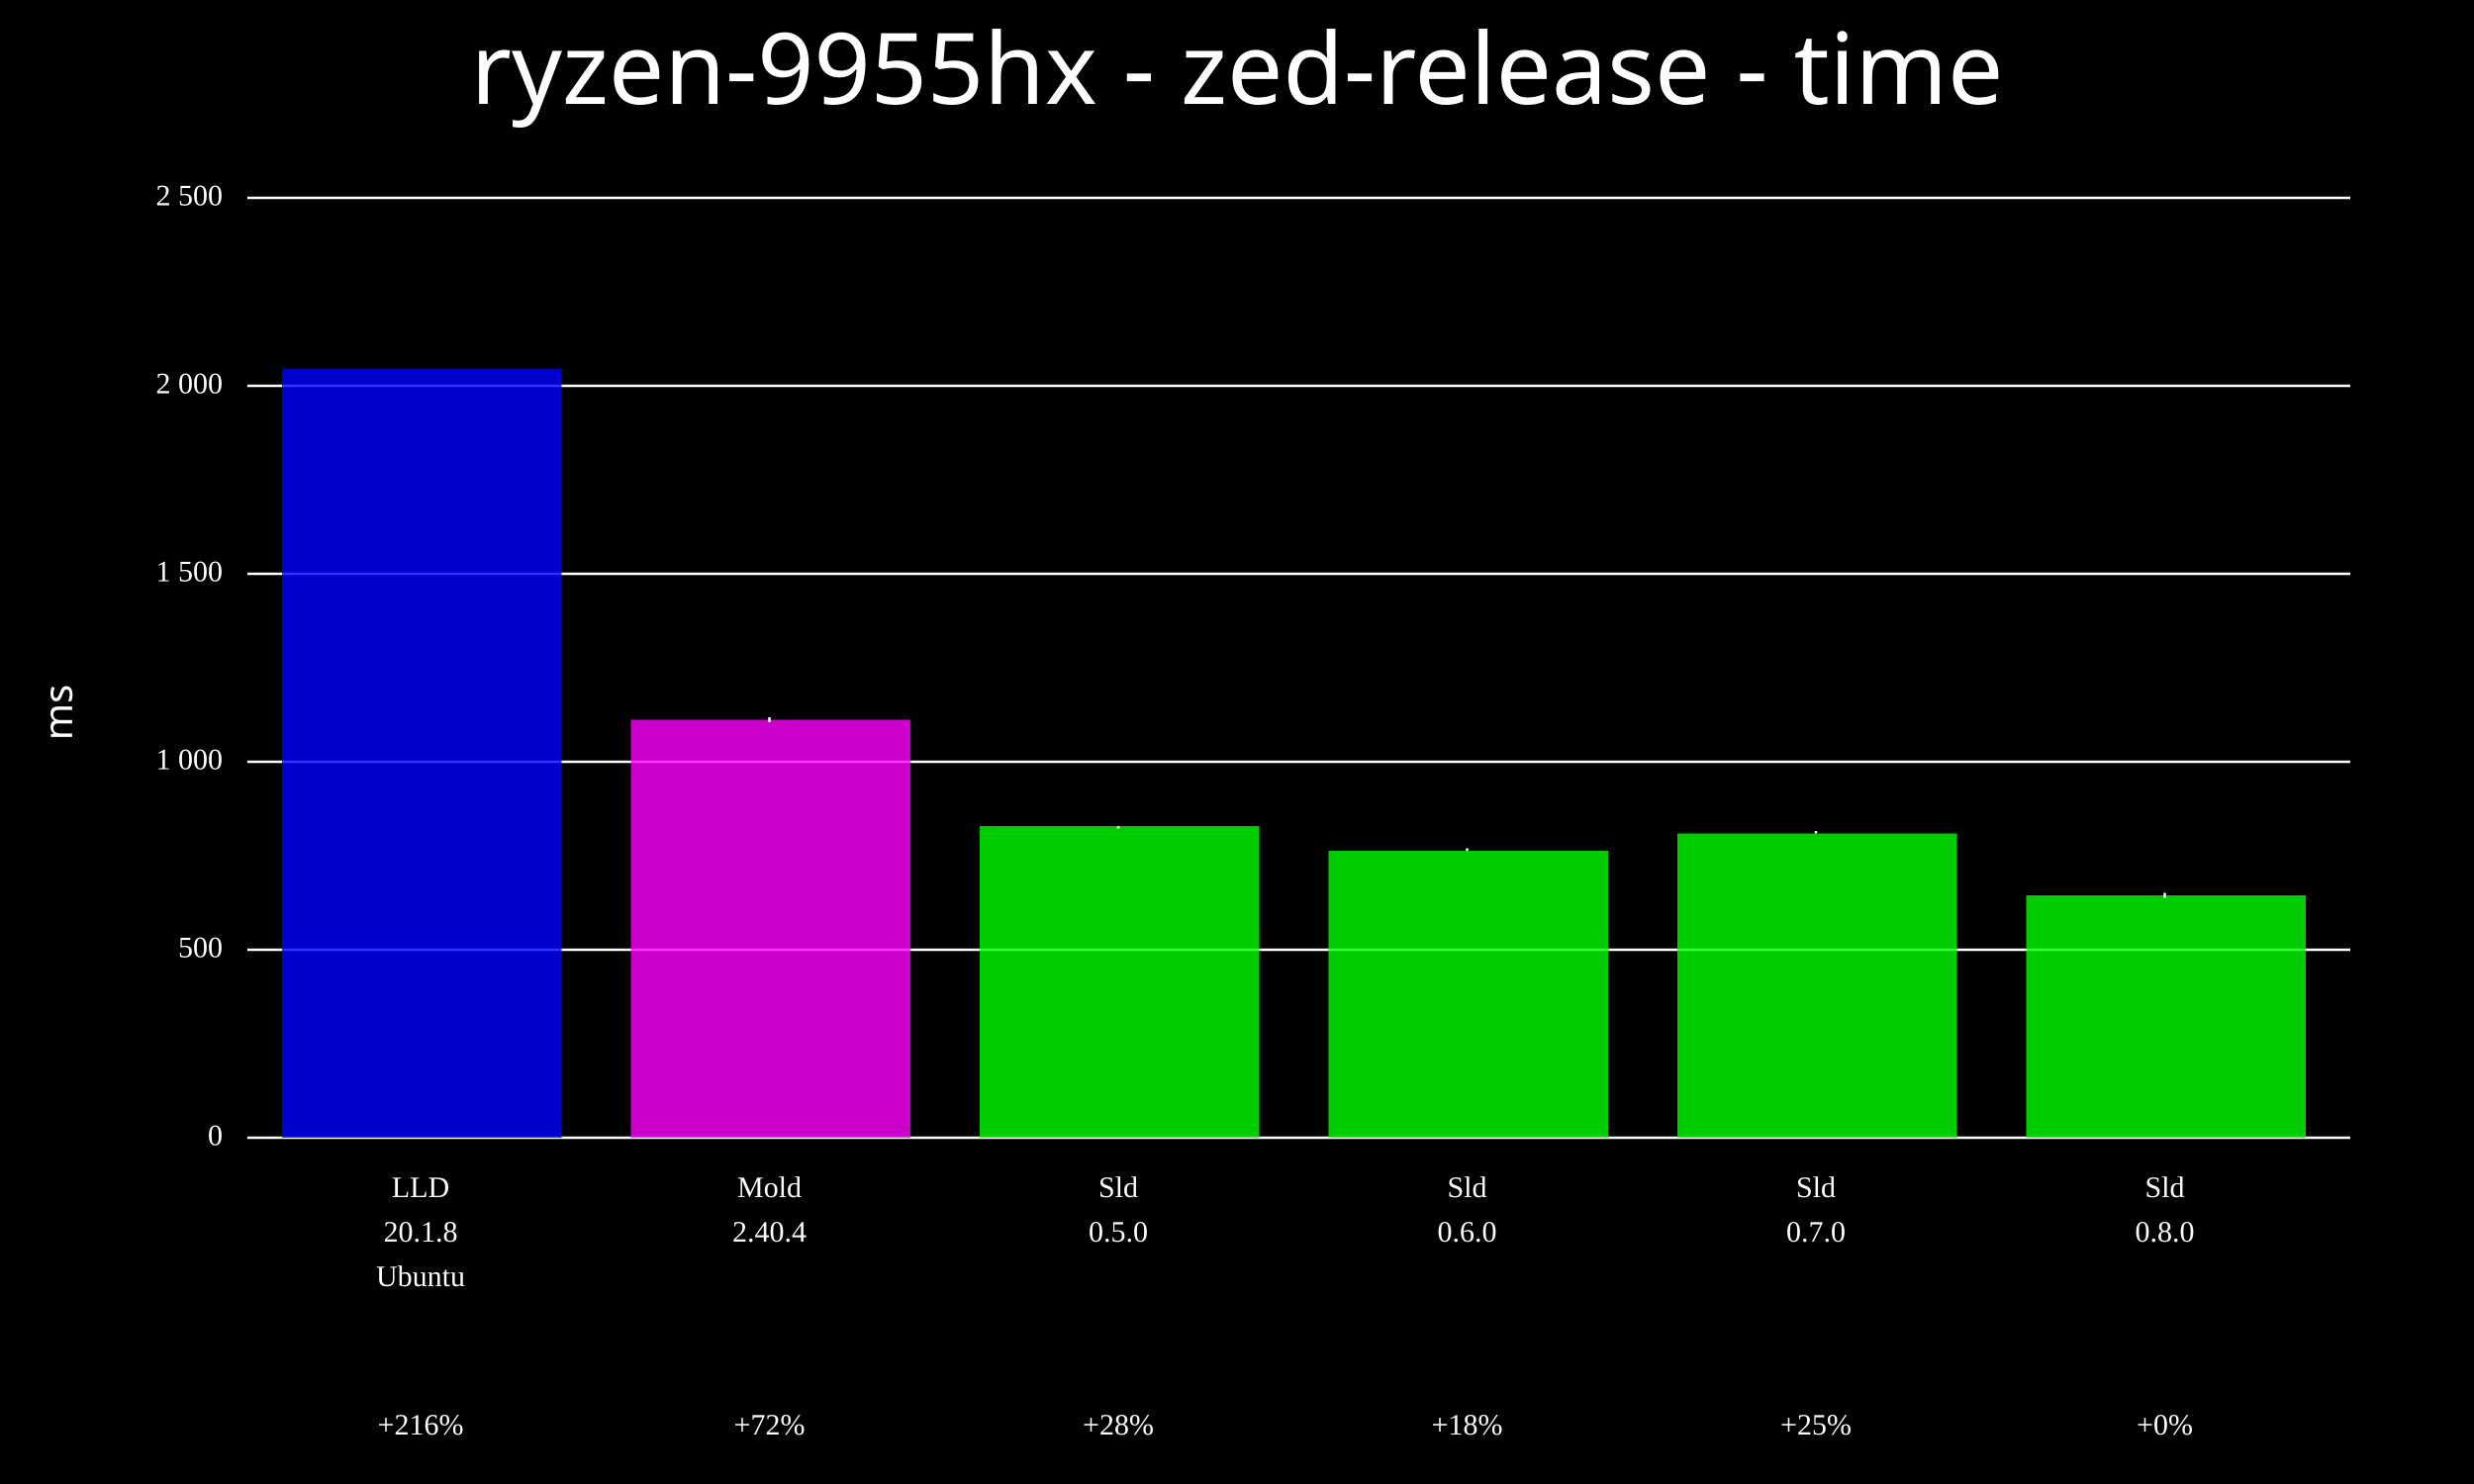
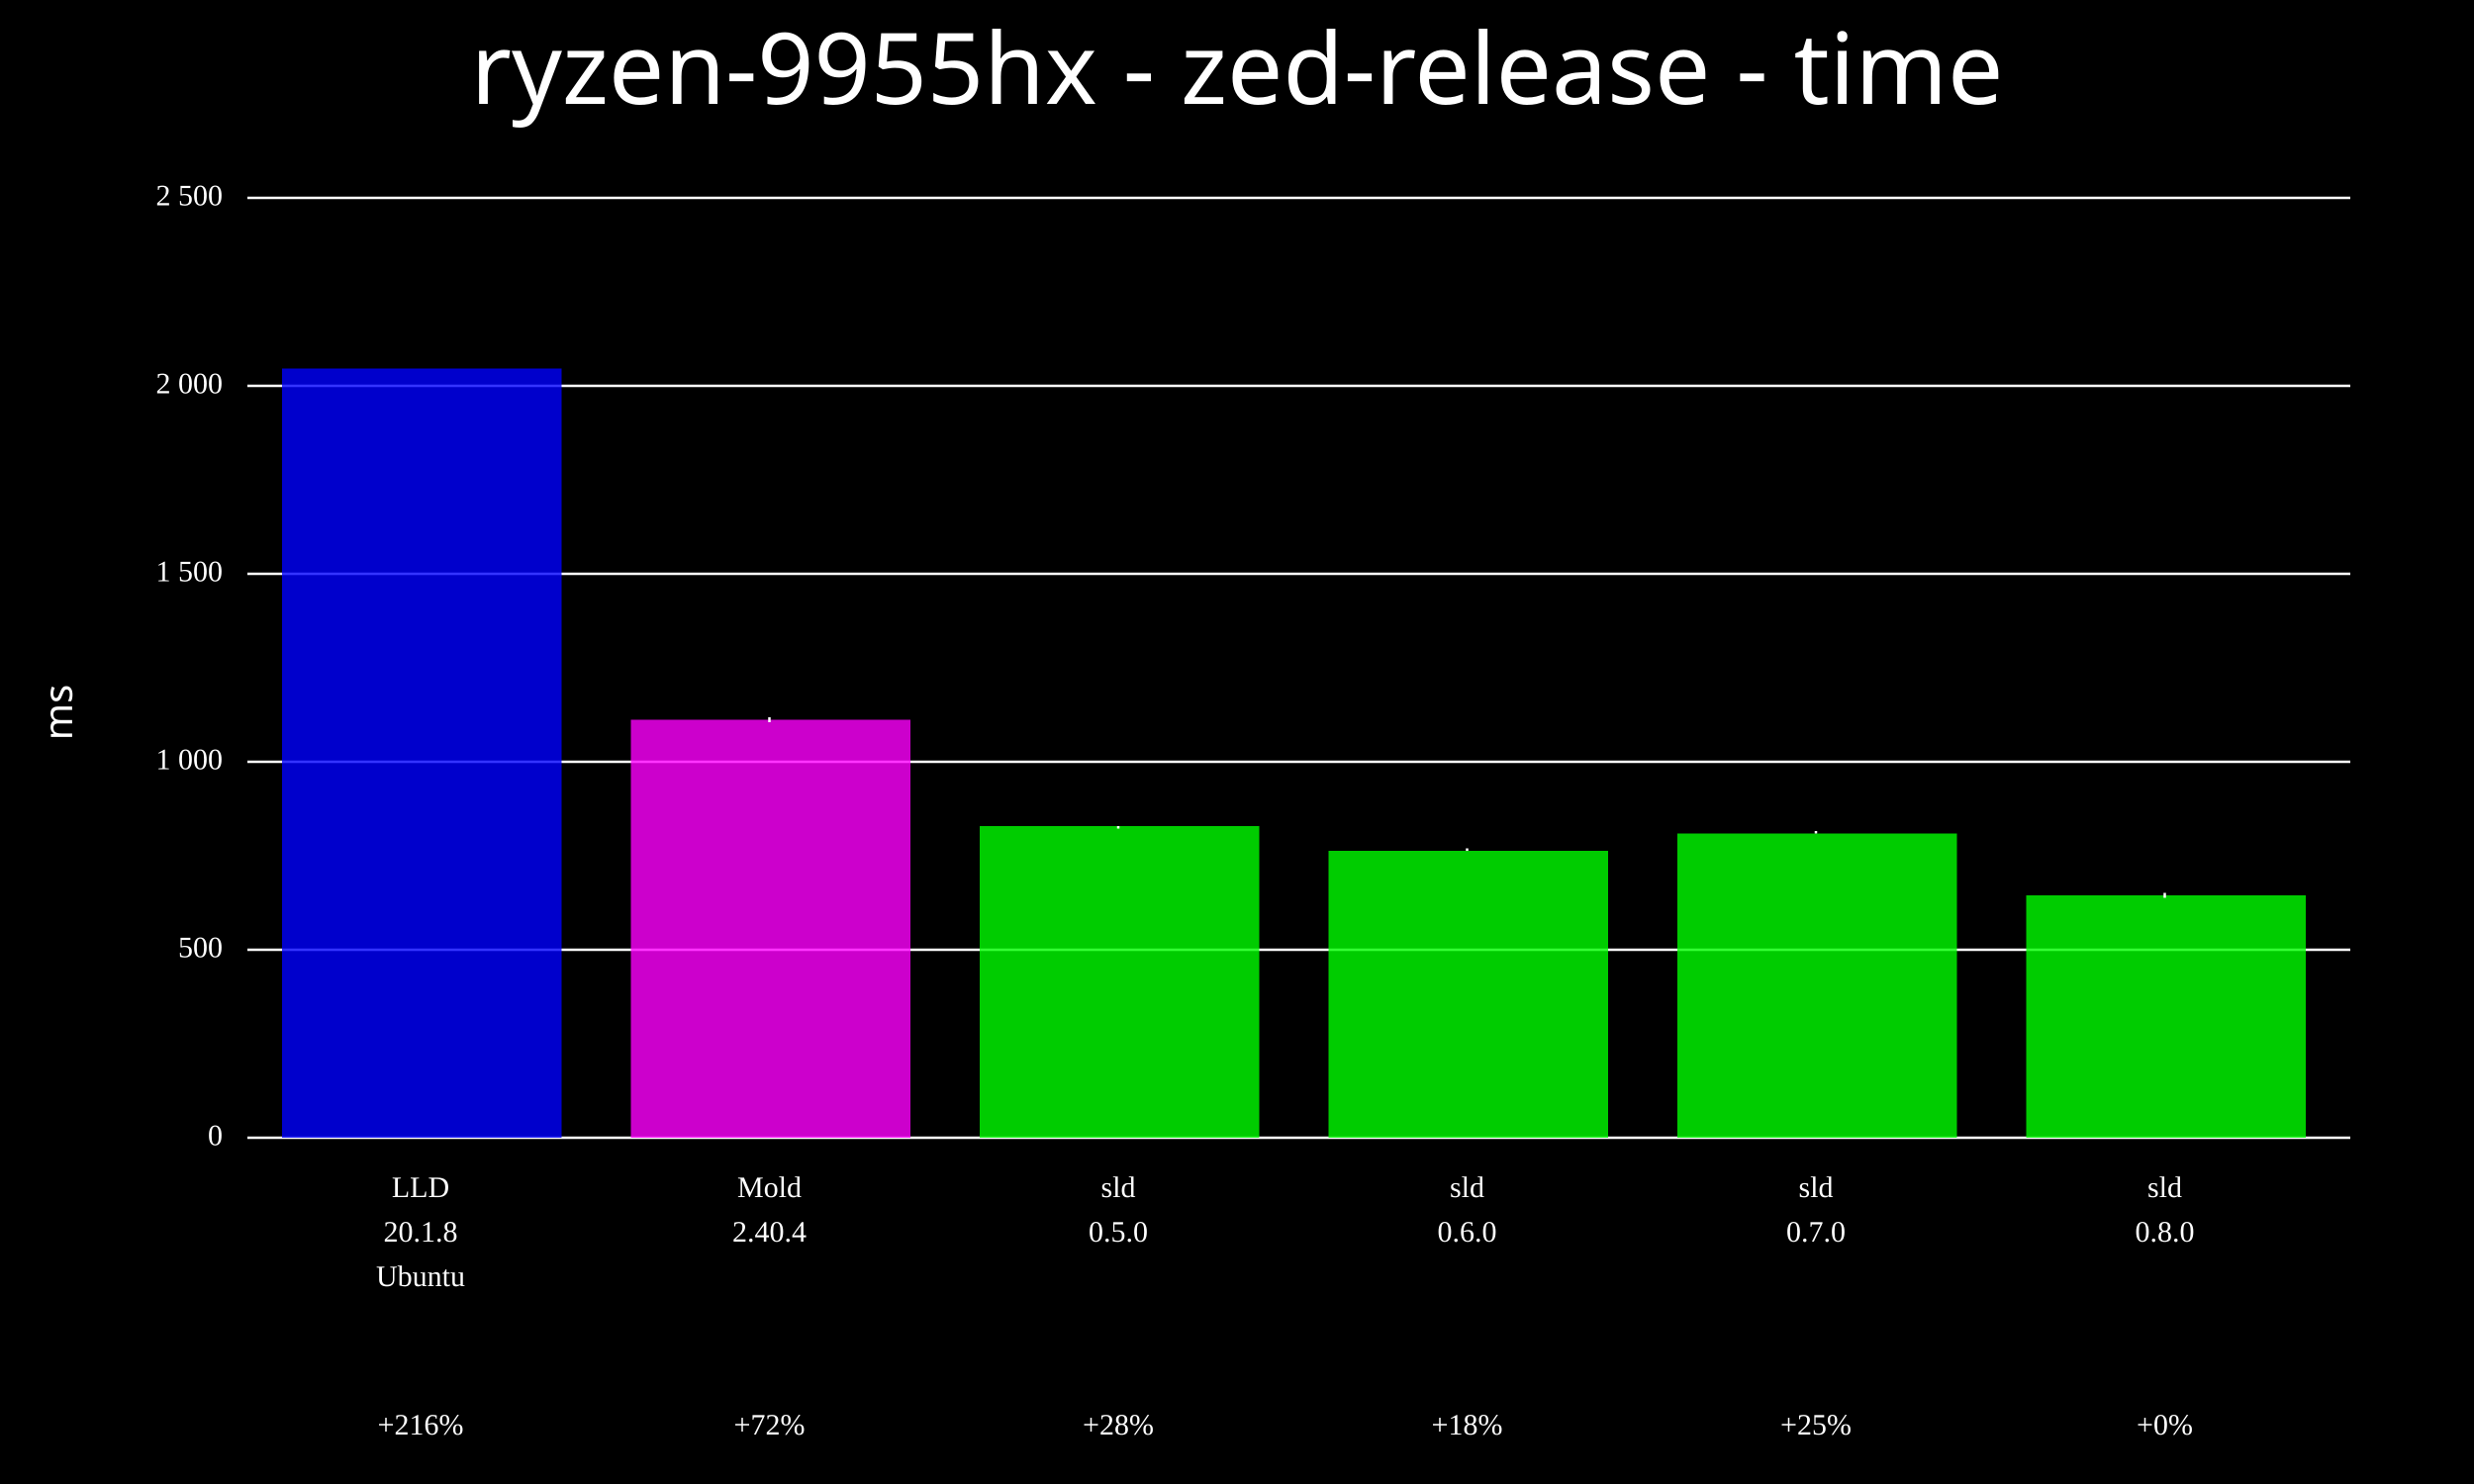
<svg xmlns="http://www.w3.org/2000/svg" width="1000" height="600" viewBox="0 0 1000 600">
  <rect x="0" y="0" width="1000" height="600" fill="#000000" />
  <text x="500" y="10" dy="0.8em" text-anchor="middle" font-family="sans-serif" font-size="40" fill="#FFFFFF">
ryzen-9955hx - zed-release - time</text>
  <text x="5" y="300" dy="0.76em" text-anchor="middle" font-family="sans-serif" font-size="16" fill="#FFFFFF" transform="rotate(270, 5, 288)">ms</text>
  <line x1="100" y1="460" x2="950" y2="460" stroke="#FFFFFF" />
  <text x="90" y="460" dy="0.5ex" text-anchor="end" fill="#FFFFFF">0</text>
  <line x1="100" y1="384" x2="950" y2="384" stroke="#FFFFFF" />
  <text x="90" y="384" dy="0.5ex" text-anchor="end" fill="#FFFFFF">500</text>
  <line x1="100" y1="308" x2="950" y2="308" stroke="#FFFFFF" />
  <text x="90" y="308" dy="0.5ex" text-anchor="end" fill="#FFFFFF">1 000</text>
  <line x1="100" y1="232" x2="950" y2="232" stroke="#FFFFFF" />
  <text x="90" y="232" dy="0.5ex" text-anchor="end" fill="#FFFFFF">1 500</text>
  <line x1="100" y1="156" x2="950" y2="156" stroke="#FFFFFF" />
  <text x="90" y="156" dy="0.5ex" text-anchor="end" fill="#FFFFFF">2 000</text>
  <line x1="100" y1="80" x2="950" y2="80" stroke="#FFFFFF" />
  <text x="90" y="80" dy="0.5ex" text-anchor="end" fill="#FFFFFF">2 500</text>
  <rect fill="#0000FF" opacity="0.8" x="114" y="149" width="113" height="311" />
  <line stroke="#FFFFFF" x1="170" y1="149" x2="170" y2="149" />
  <text x="170" y="484" fill="#FFFFFF" text-anchor="middle">LLD</text>
  <text x="170" y="502" fill="#FFFFFF" text-anchor="middle">20.1.8</text>
  <text x="170" y="520" fill="#FFFFFF" text-anchor="middle">Ubuntu</text>
  <text x="170" y="580" fill="#FFFFFF" text-anchor="middle">+216%</text>
  <rect fill="#FF00FF" opacity="0.8" x="255" y="291" width="113" height="169" />
  <line stroke="#FFFFFF" x1="311" y1="290" x2="311" y2="292" />
  <text x="311" y="484" fill="#FFFFFF" text-anchor="middle">Mold</text>
  <text x="311" y="502" fill="#FFFFFF" text-anchor="middle">2.40.4</text>
  <text x="311" y="580" fill="#FFFFFF" text-anchor="middle">+72%</text>
  <rect fill="#00FF00" opacity="0.8" x="396" y="334" width="113" height="126" />
  <line stroke="#FFFFFF" x1="452" y1="334" x2="452" y2="335" />
-   <text x="452" y="484" fill="#FFFFFF" text-anchor="middle">Sld</text>
+   <text x="452" y="484" fill="#FFFFFF" text-anchor="middle">sld</text>
  <text x="452" y="502" fill="#FFFFFF" text-anchor="middle">0.5.0</text>
  <text x="452" y="580" fill="#FFFFFF" text-anchor="middle">+28%</text>
  <rect fill="#00FF00" opacity="0.8" x="537" y="344" width="113" height="116" />
  <line stroke="#FFFFFF" x1="593" y1="343" x2="593" y2="344" />
-   <text x="593" y="484" fill="#FFFFFF" text-anchor="middle">Sld</text>
+   <text x="593" y="484" fill="#FFFFFF" text-anchor="middle">sld</text>
  <text x="593" y="502" fill="#FFFFFF" text-anchor="middle">0.6.0</text>
  <text x="593" y="580" fill="#FFFFFF" text-anchor="middle">+18%</text>
  <rect fill="#00FF00" opacity="0.8" x="678" y="337" width="113" height="123" />
  <line stroke="#FFFFFF" x1="734" y1="336" x2="734" y2="337" />
-   <text x="734" y="484" fill="#FFFFFF" text-anchor="middle">Sld</text>
+   <text x="734" y="484" fill="#FFFFFF" text-anchor="middle">sld</text>
  <text x="734" y="502" fill="#FFFFFF" text-anchor="middle">0.7.0</text>
  <text x="734" y="580" fill="#FFFFFF" text-anchor="middle">+25%</text>
  <rect fill="#00FF00" opacity="0.8" x="819" y="362" width="113" height="98" />
  <line stroke="#FFFFFF" x1="875" y1="361" x2="875" y2="363" />
-   <text x="875" y="484" fill="#FFFFFF" text-anchor="middle">Sld</text>
+   <text x="875" y="484" fill="#FFFFFF" text-anchor="middle">sld</text>
  <text x="875" y="502" fill="#FFFFFF" text-anchor="middle">0.8.0</text>
  <text x="875" y="580" fill="#FFFFFF" text-anchor="middle">+0%</text>
</svg>
